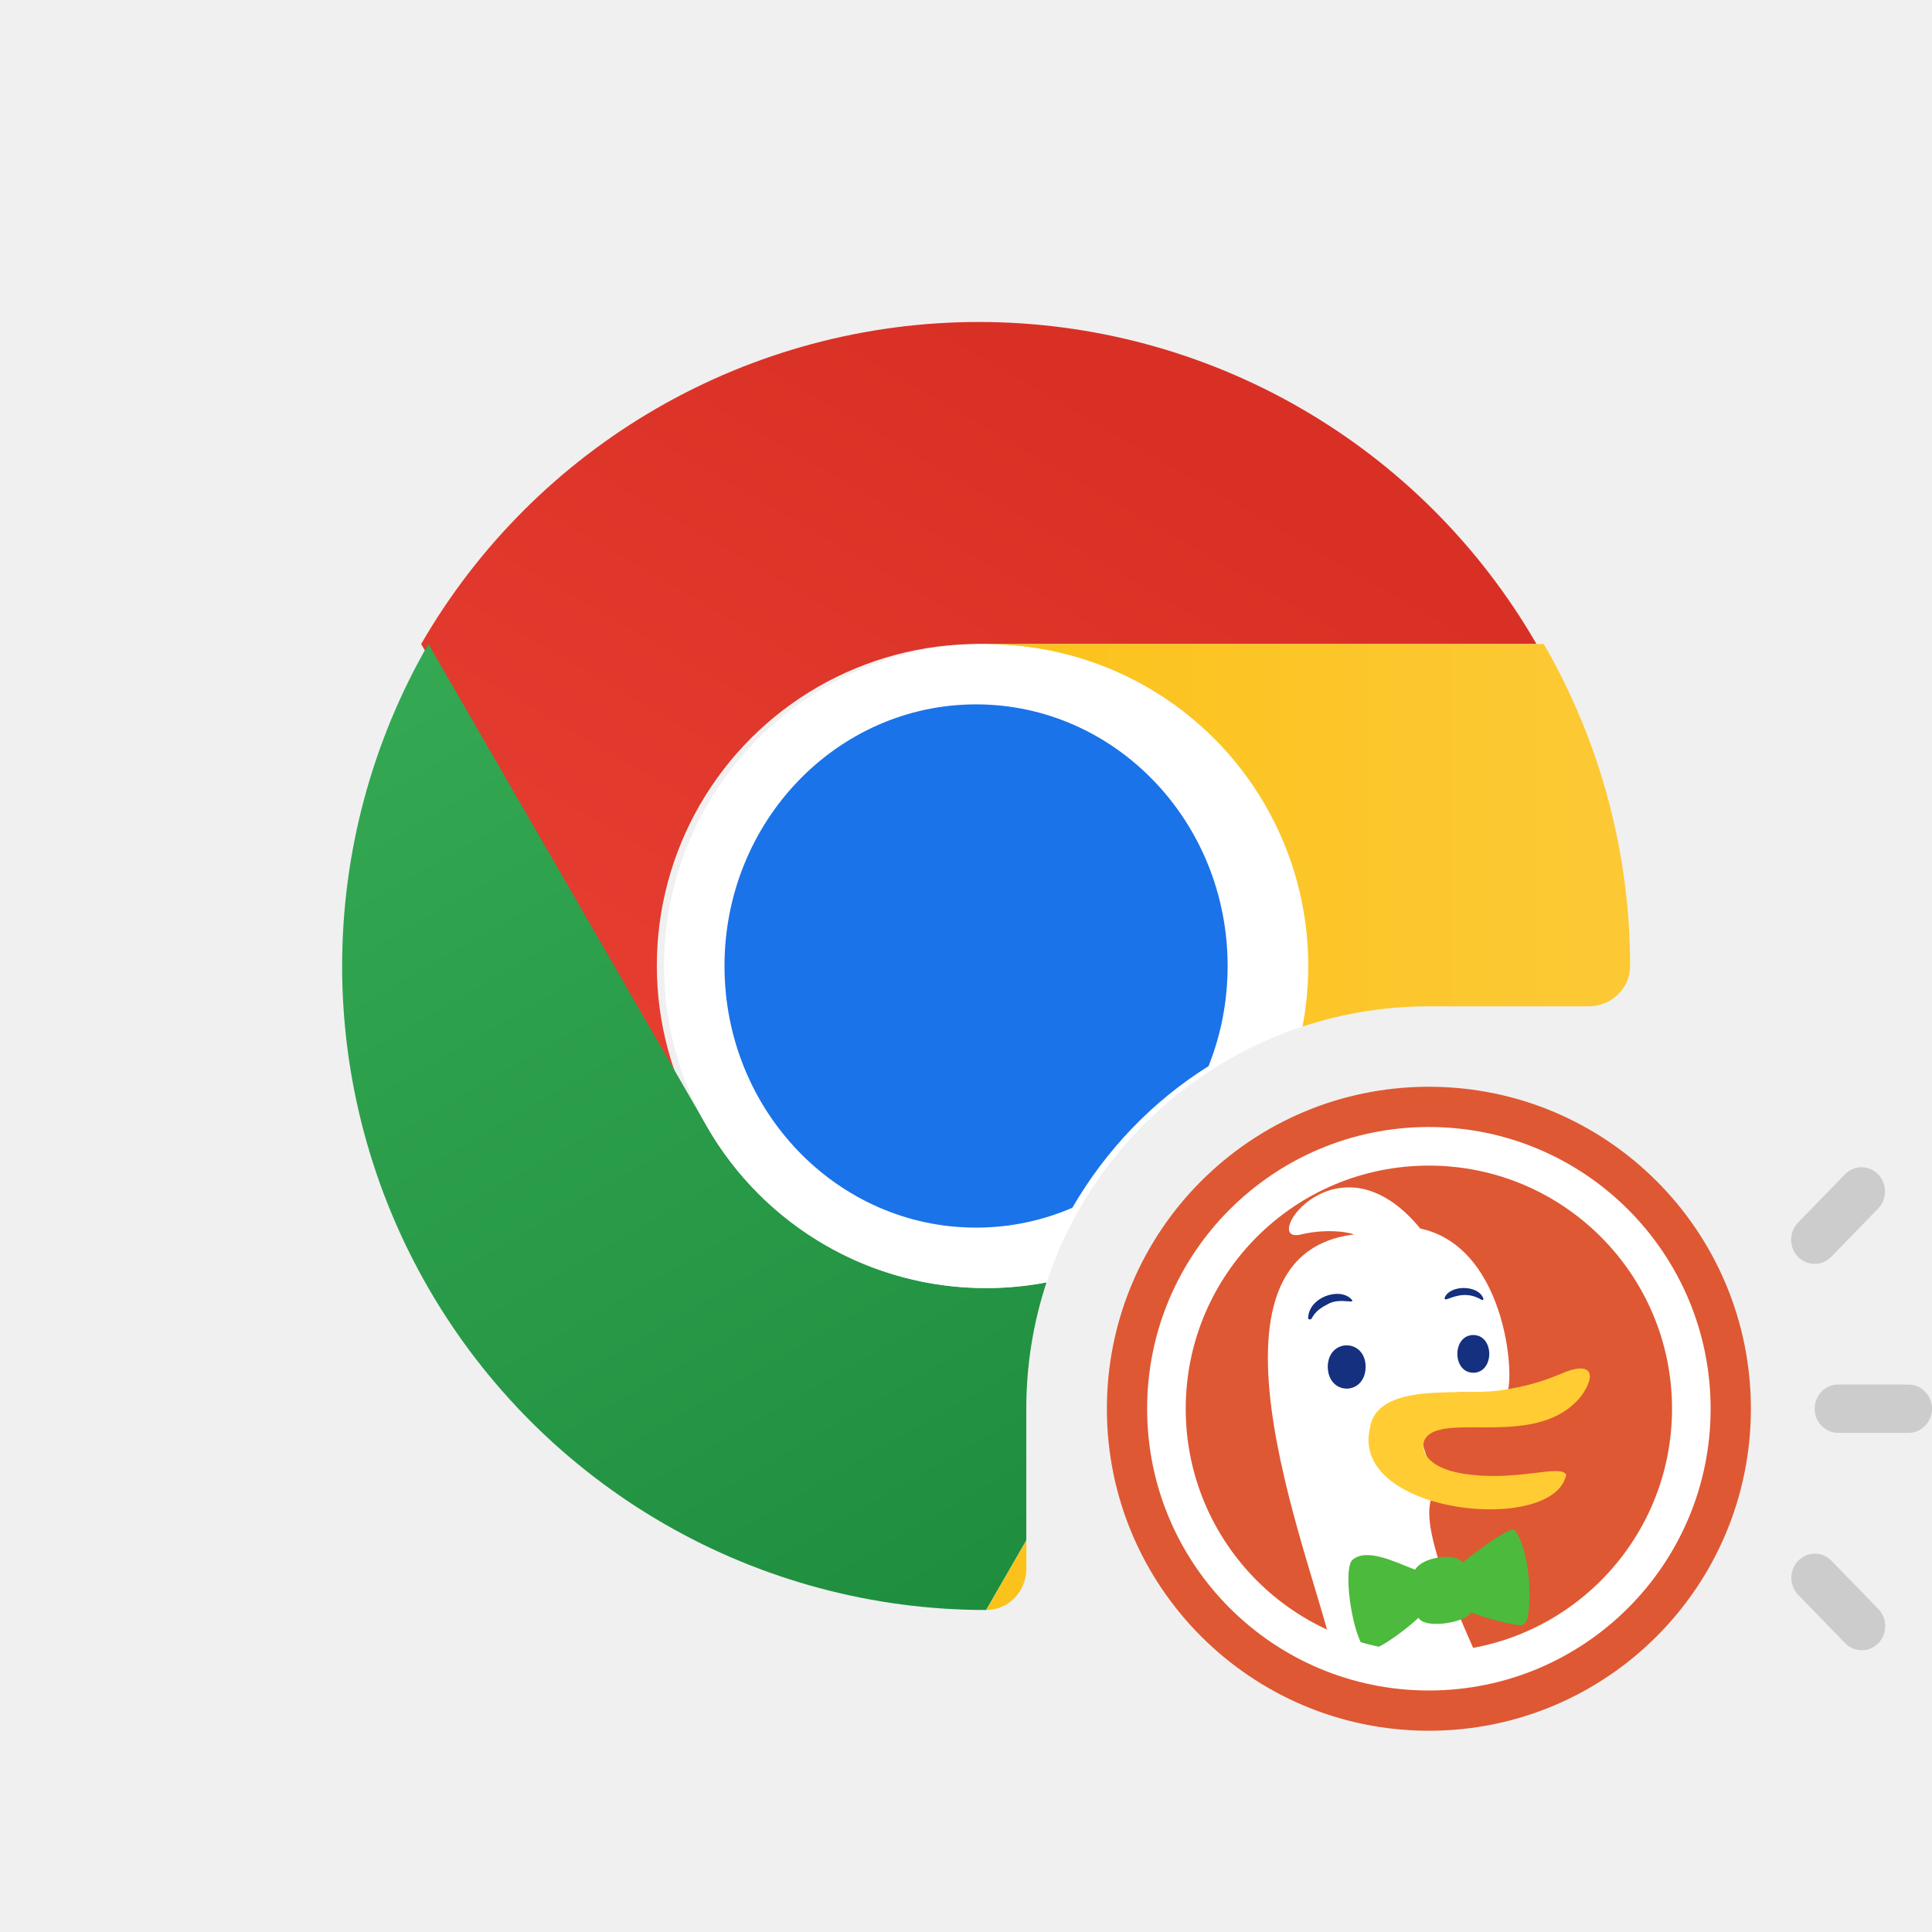
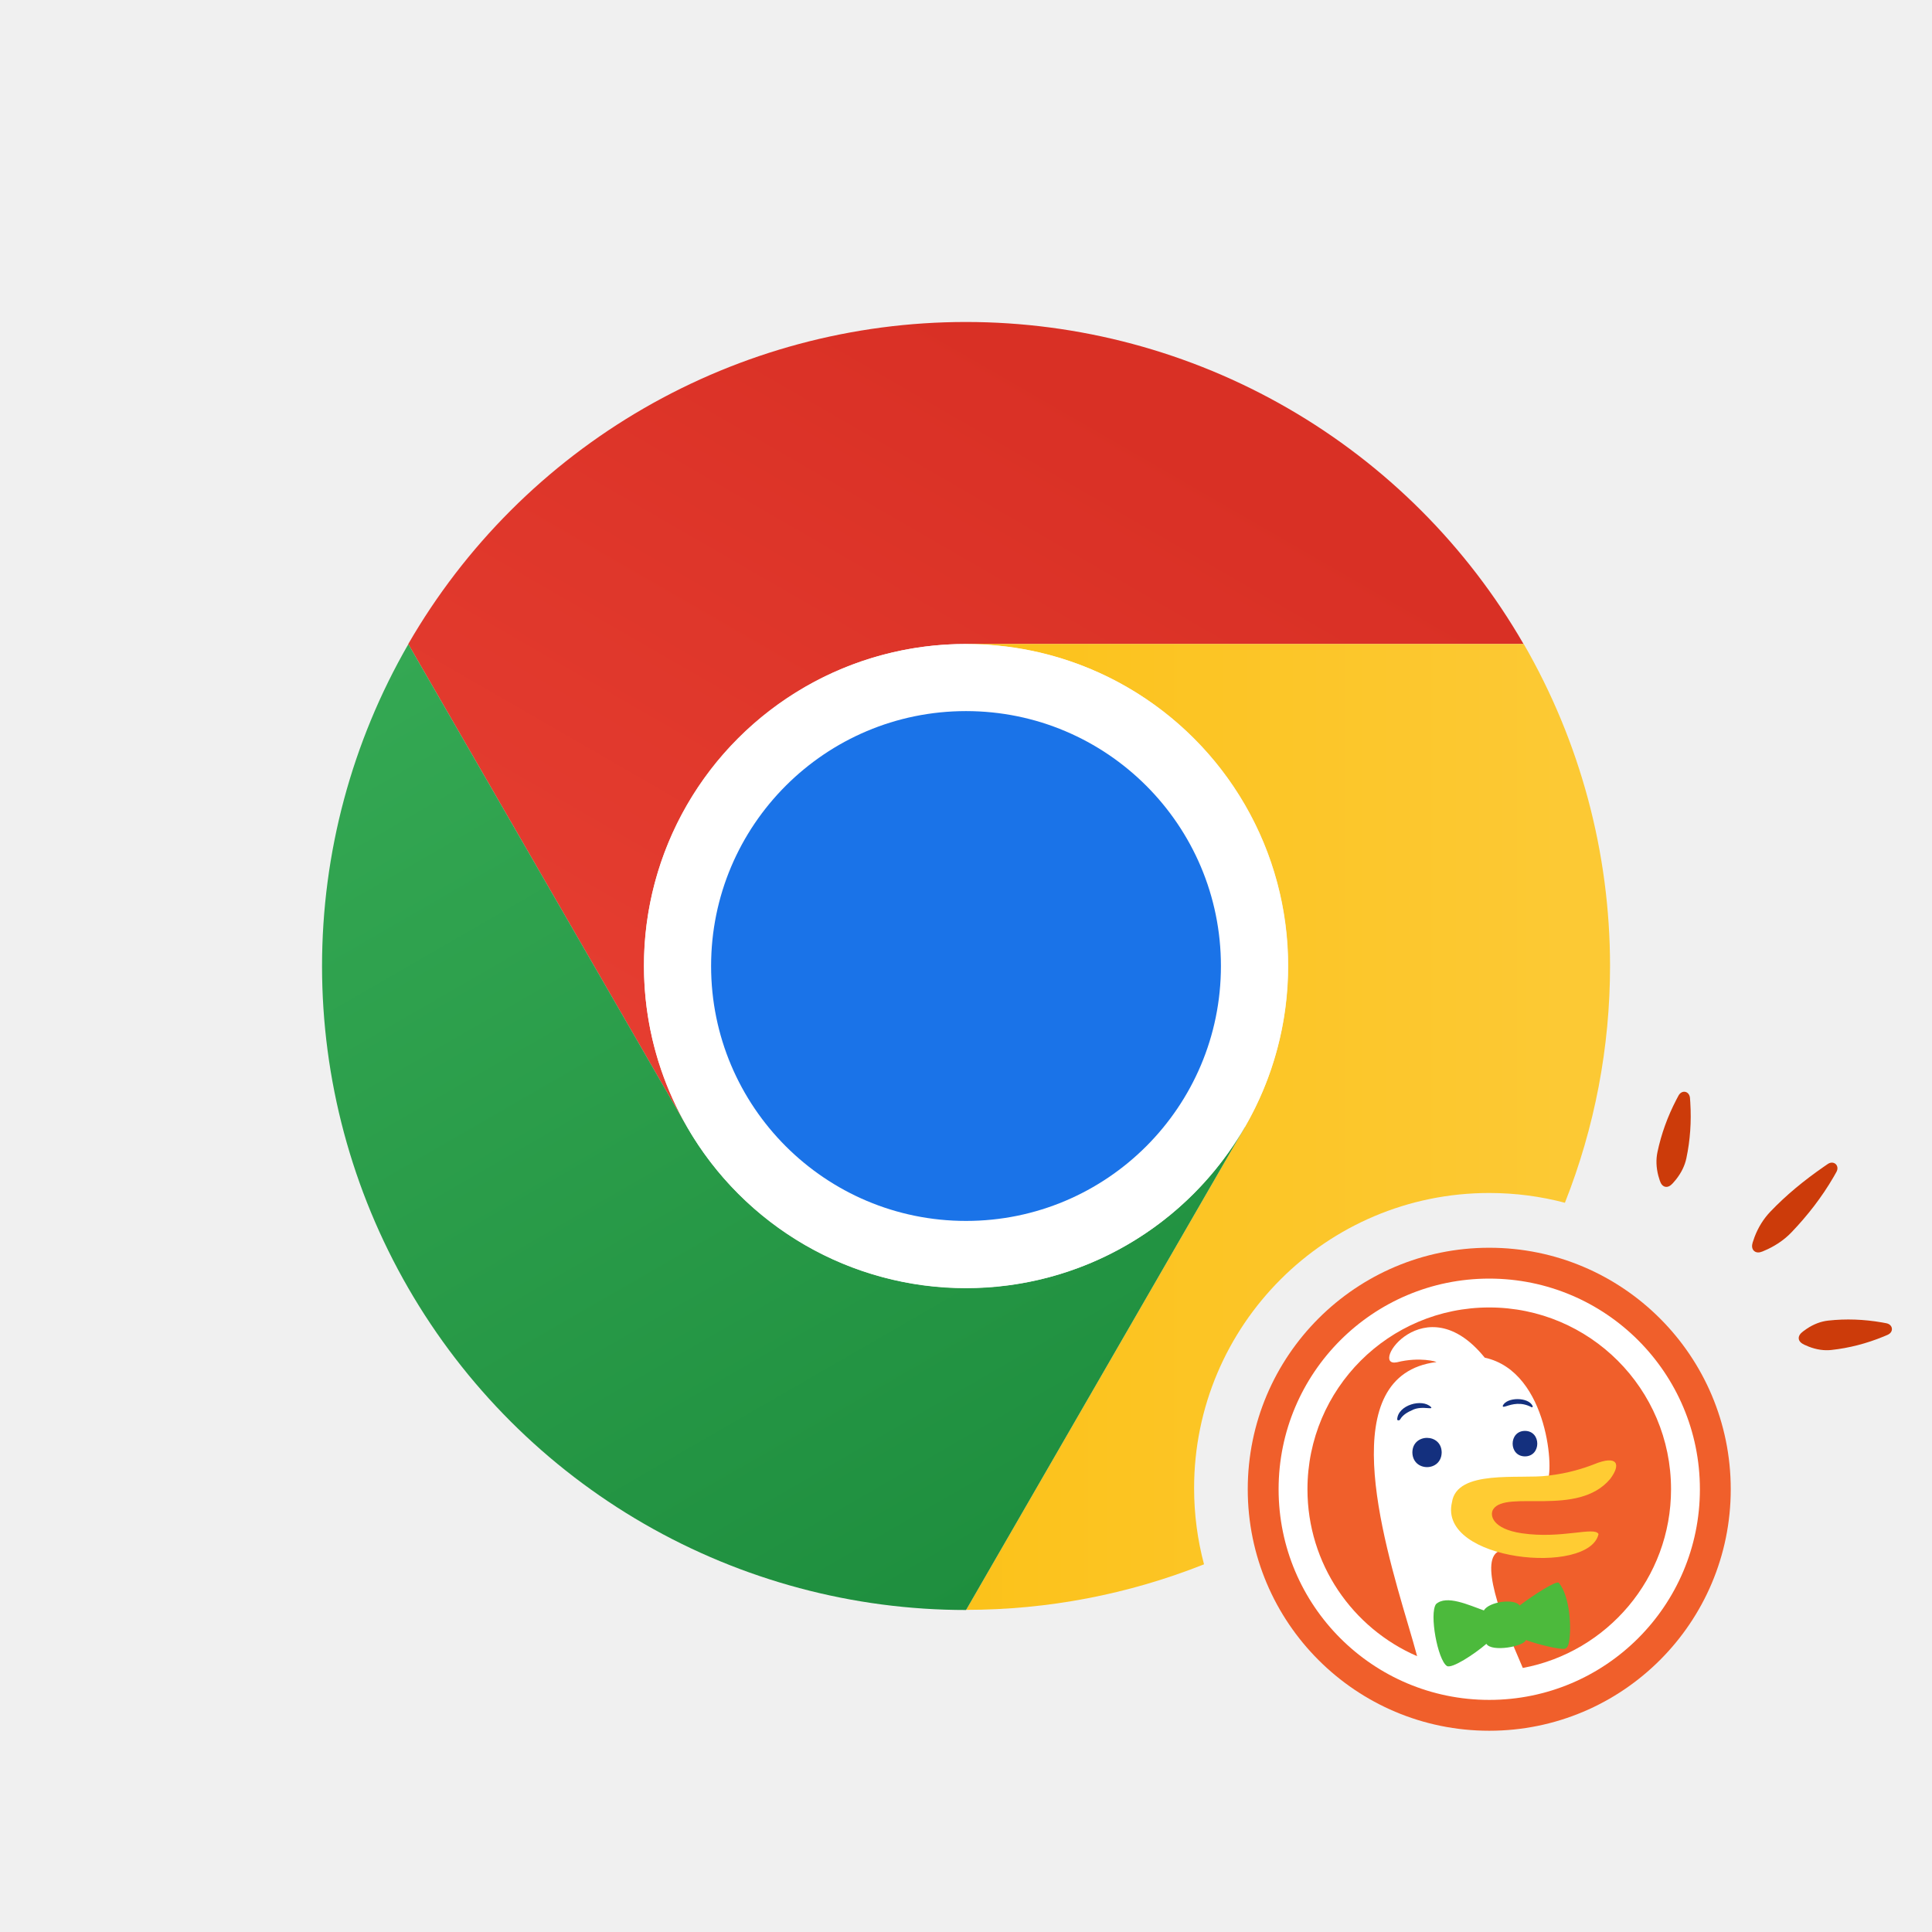
<svg xmlns="http://www.w3.org/2000/svg" width="96" height="96" viewBox="0 0 96 96" fill="none">
-   <path d="M48.637 31.999L76.346 31.999C73.538 27.134 69.499 23.094 64.634 20.286C59.77 17.477 54.252 15.999 48.635 15.999C43.018 15.999 37.5 17.479 32.636 20.288C27.773 23.097 23.734 27.138 20.927 32.003L34.781 55.999L34.793 55.996C33.384 53.566 32.64 50.807 32.637 47.997C32.634 45.188 33.372 42.427 34.775 39.994C36.179 37.56 38.2 35.54 40.633 34.136C43.067 32.733 45.828 31.995 48.637 31.999Z" fill="url(#paint0_linear_5928_6994)" />
-   <path d="M21.288 32L35.142 56C36.543 58.435 38.562 60.458 40.994 61.864C43.426 63.27 46.186 64.01 48.996 64.009C50.008 64.008 51.014 63.912 52 63.723C51.349 65.697 50.996 67.806 50.996 69.999V76.541L49 80C43.383 80.002 37.865 78.524 33 75.716C28.136 72.908 24.096 68.868 21.287 64.003C18.478 59.138 17 53.619 17 48.002C17 42.384 18.479 36.865 21.288 32Z" fill="url(#paint1_linear_5928_6994)" />
-   <path d="M52.007 63.718C51.033 63.903 50.028 64 49 64C40.163 64 33 56.837 33 48C33 39.163 40.163 32 49 32C57.837 32 65 39.163 65 48C65 49.028 64.903 50.033 64.718 51.007C58.725 52.987 53.987 57.725 52.007 63.718Z" fill="white" />
-   <path d="M53.285 60.013C51.812 60.649 50.195 61 48.5 61C41.596 61 36 55.18 36 48C36 40.82 41.596 35 48.5 35C55.404 35 61 40.82 61 48C61 49.763 60.663 51.444 60.051 52.977C57.28 54.71 54.952 57.132 53.285 60.013Z" fill="#1A73E8" />
-   <path d="M51 76.545L49.006 80C50.128 80 51 79.064 51 77.942V76.545Z" fill="url(#paint2_linear_5928_6994)" />
-   <path d="M78.932 50.004C80.059 50.004 81 49.127 81 48C80.999 42.382 79.519 36.864 76.71 32L49.003 32L49 32.012C51.809 32.007 54.57 32.742 57.005 34.144C59.439 35.547 61.461 37.566 62.866 39.998C64.272 42.431 65.011 45.191 65.01 48.001C65.009 49.015 64.912 50.022 64.723 51.009C66.697 50.357 68.806 50.004 70.999 50.004H78.932Z" fill="url(#paint3_linear_5928_6994)" />
-   <path d="M92.501 58C92.799 58 93.096 58.12 93.324 58.354C93.778 58.822 93.778 59.584 93.324 60.052L90.991 62.451C90.536 62.919 89.796 62.919 89.341 62.451C88.886 61.983 88.886 61.221 89.341 60.754L91.674 58.354C91.901 58.12 92.198 58 92.496 58H92.501Z" fill="#CCCCCC" />
-   <path d="M91.335 68.798H94.834C95.475 68.798 96 69.338 96 69.998C96 70.658 95.475 71.198 94.834 71.198H91.335C90.694 71.198 90.169 70.658 90.169 69.998C90.169 69.338 90.694 68.798 91.335 68.798Z" fill="#CCCCCC" />
-   <path d="M89.353 77.552C89.58 77.318 89.878 77.198 90.175 77.198H90.181C90.478 77.198 90.776 77.318 91.003 77.552L93.335 79.951C93.79 80.419 93.79 81.181 93.335 81.649C92.881 82.117 92.14 82.117 91.685 81.649L89.353 79.249C88.898 78.781 88.898 78.02 89.353 77.552Z" fill="#CCCCCC" />
-   <path d="M55 70C55 61.163 62.163 54 71 54C79.837 54 87 61.163 87 70C87 78.837 79.837 86 71 86C62.163 86 55 78.837 55 70Z" fill="#DE5833" />
-   <path d="M74.817 69.317C74.717 69.38 74.394 69.344 73.968 69.296C70.194 68.646 69.826 70.757 71.644 73.971C69.998 74.452 71.94 79.107 73.523 82.602C71.791 83.204 68.603 83.074 67.128 82.541C67.126 82.533 67.123 82.525 67.121 82.517C66.797 82.4 66.395 82.401 66.208 82.15C65.7 78.73 58.623 62.41 67.27 61.341C67.324 61.325 66.153 60.968 64.576 61.355C62.604 61.742 66.491 56.093 70.574 61.045C75.011 61.996 75.329 68.998 74.818 69.317L74.817 69.317Z" fill="white" />
-   <path d="M75.933 80.223C75.891 80.519 75.797 80.717 75.629 80.745C75.312 80.797 73.891 80.444 73.084 80.111C72.992 80.569 70.828 81.003 70.485 80.387C69.699 81.125 68.195 82.194 67.88 81.97C67.278 81.542 66.711 78.244 67.164 77.547C67.853 76.867 69.301 77.607 70.317 77.998C70.662 77.365 72.33 77.125 72.676 77.644C73.588 76.891 75.111 75.829 75.259 76.023C76 76.992 76.094 79.295 75.933 80.223Z" fill="#4CBA3C" />
-   <path fill-rule="evenodd" clip-rule="evenodd" d="M68.061 71.012C68.375 68.614 72.582 69.364 74.463 69.095C75.834 68.924 76.852 68.561 77.529 68.277C79.085 67.589 79.35 68.272 78.589 69.344C76.441 72.086 71.664 70.09 70.808 71.508C70.558 71.928 70.752 72.917 72.717 73.228C75.372 73.649 77.553 72.722 77.823 73.282C77.217 76.275 67.136 75.256 68.06 71.013L68.061 71.012Z" fill="#FFCC33" />
-   <path d="M73.7 64.501C73.431 63.835 72.051 63.84 71.787 64.475C71.763 64.606 71.859 64.572 72.043 64.506C72.363 64.39 72.951 64.178 73.629 64.593C73.682 64.619 73.734 64.556 73.7 64.501Z" fill="#14307E" />
-   <path d="M66.956 64.66C66.7 64.639 66.284 64.605 65.94 64.824C65.436 65.07 65.273 65.334 65.175 65.516C65.139 65.583 65 65.576 65 65.497C65.034 64.438 66.603 63.927 67.174 64.585C67.243 64.684 67.141 64.676 66.956 64.66Z" fill="#14307E" />
-   <path d="M73.208 68.211C72.152 68.205 72.152 66.342 73.208 66.336C74.264 66.342 74.264 68.205 73.208 68.211Z" fill="#14307E" />
-   <path d="M67.858 67.922C67.837 69.359 65.997 69.359 65.976 67.922C65.982 66.492 67.852 66.493 67.858 67.922Z" fill="#14307E" />
-   <path fill-rule="evenodd" clip-rule="evenodd" d="M71 57.918C64.327 57.918 58.918 63.327 58.918 70C58.918 76.673 64.327 82.082 71 82.082C77.673 82.082 83.082 76.673 83.082 70C83.082 63.327 77.673 57.918 71 57.918ZM57 70C57 62.268 63.268 56 71 56C78.732 56 85 62.268 85 70C85 77.732 78.732 84 71 84C63.268 84 57 77.732 57 70Z" fill="white" />
+   <path d="M47.995 31.999L75.703 31.999C72.896 27.134 68.857 23.094 63.992 20.286C59.128 17.477 53.61 15.999 47.993 15.999C42.376 15.999 36.858 17.479 31.994 20.288C27.13 23.097 23.092 27.138 20.285 32.003L34.139 55.999L34.151 55.996C32.742 53.566 31.998 50.807 31.995 47.997C31.992 45.188 32.73 42.427 34.133 39.994C35.537 37.56 37.558 35.54 39.991 34.136C42.425 32.733 45.186 31.995 47.995 31.999Z" fill="url(#paint0_linear_12697_79597)" />
+   <path d="M75.712 31.997C78.522 36.861 80.001 42.378 80.002 47.995C80.003 52.039 79.237 56.031 77.76 59.765C76.561 59.448 75.3 59.279 74.001 59.279C65.901 59.279 59.334 65.845 59.334 73.945C59.334 75.254 59.506 76.523 59.827 77.73C56.078 79.22 52.068 79.993 48.006 79.993L61.86 55.997C63.267 53.566 64.01 50.806 64.011 47.997C64.012 45.188 63.273 42.427 61.867 39.995C60.462 37.562 58.44 35.543 56.005 34.141C53.571 32.739 50.809 32.004 48 32.009L48.003 31.997H75.712Z" fill="url(#paint1_linear_12697_79597)" />
+   <path d="M34.145 56.004L20.29 32.008C17.481 36.872 16.002 42.39 16.002 48.007C16.002 53.624 17.48 59.142 20.289 64.006C23.098 68.87 27.138 72.909 32.003 75.716C36.868 78.524 42.386 80.001 48.003 80L61.857 56.004L61.848 55.995C60.448 58.43 58.431 60.454 55.999 61.861C53.568 63.269 50.809 64.01 47.999 64.011C45.19 64.012 42.43 63.272 39.997 61.867C37.565 60.461 35.546 58.439 34.145 56.004Z" fill="url(#paint2_linear_12697_79597)" />
+   <path d="M48 64C56.837 64 64 56.837 64 48C64 39.163 56.837 32 48 32C39.163 32 32 39.163 32 48C32 56.837 39.163 64 48 64Z" fill="white" />
+   <path d="M48.001 60.667C54.996 60.667 60.667 54.996 60.667 48.001C60.667 41.005 54.996 35.334 48.001 35.334C41.005 35.334 35.334 41.005 35.334 48.001C35.334 54.996 41.005 60.667 48.001 60.667Z" fill="#1A73E8" />
+   <path d="M90.846 65.619C91.722 65.523 92.612 65.554 93.515 65.711C93.586 65.724 93.657 65.737 93.729 65.751C93.797 65.764 93.863 65.792 93.915 65.838C93.967 65.885 94 65.947 94.007 66.013C94.015 66.079 93.996 66.146 93.955 66.203C93.914 66.259 93.855 66.3 93.792 66.328C93.725 66.357 93.658 66.385 93.592 66.413C92.743 66.761 91.881 66.983 91.005 67.079C90.639 67.119 90.263 67.064 89.876 66.914C89.803 66.886 89.73 66.854 89.656 66.819C89.587 66.786 89.521 66.747 89.47 66.696C89.418 66.644 89.386 66.584 89.379 66.518C89.371 66.453 89.39 66.386 89.429 66.325C89.468 66.263 89.525 66.211 89.584 66.164C89.649 66.114 89.714 66.067 89.779 66.024C90.124 65.794 90.48 65.659 90.846 65.619Z" fill="#CC3B0A" />
+   <path d="M91.023 57.77C91.094 57.77 91.162 57.795 91.213 57.841C91.263 57.887 91.294 57.952 91.301 58.023C91.307 58.094 91.288 58.165 91.254 58.227C91.209 58.309 91.164 58.389 91.117 58.47C90.526 59.49 89.81 60.404 89.026 61.225C88.698 61.569 88.305 61.847 87.844 62.068C87.757 62.109 87.668 62.148 87.575 62.186C87.504 62.215 87.428 62.235 87.353 62.233C87.277 62.23 87.208 62.204 87.157 62.157C87.105 62.11 87.073 62.044 87.063 61.969C87.053 61.894 87.066 61.816 87.088 61.743C87.118 61.647 87.149 61.553 87.184 61.462C87.369 60.978 87.632 60.56 87.963 60.212C88.758 59.378 89.642 58.657 90.597 57.993C90.673 57.94 90.748 57.888 90.825 57.836C90.883 57.797 90.952 57.771 91.023 57.77Z" fill="#CC3B0A" />
+   <path d="M83.546 54.287C83.607 54.252 83.675 54.24 83.741 54.254C83.806 54.267 83.864 54.306 83.905 54.363C83.947 54.42 83.968 54.489 83.974 54.558C83.98 54.633 83.985 54.708 83.99 54.783C84.049 55.73 83.985 56.652 83.796 57.547C83.717 57.922 83.544 58.276 83.278 58.611C83.228 58.674 83.174 58.736 83.118 58.798C83.066 58.853 83.009 58.905 82.944 58.939C82.879 58.972 82.81 58.984 82.745 58.97C82.679 58.956 82.621 58.917 82.575 58.861C82.529 58.804 82.499 58.733 82.474 58.661C82.447 58.582 82.422 58.504 82.402 58.426C82.294 58.012 82.28 57.618 82.359 57.243C82.548 56.348 82.861 55.479 83.299 54.637C83.334 54.57 83.369 54.504 83.405 54.438C83.439 54.377 83.485 54.322 83.546 54.287Z" fill="#CC3B0A" />
+   <path d="M62 74C62 67.373 67.373 62 74 62C80.627 62 86 67.373 86 74C86 80.627 80.627 86 74 86C67.373 86 62 80.627 62 74Z" fill="#F05F2B" />
+   <path fill-rule="evenodd" clip-rule="evenodd" d="M74 63.533C68.219 63.533 63.533 68.219 63.533 74C63.533 79.781 68.219 84.467 74 84.467C79.781 84.467 84.467 79.781 84.467 74C84.467 68.219 79.781 63.533 74 63.533ZM64.967 74C64.967 69.011 69.011 64.967 74 64.967C78.989 64.967 83.033 69.011 83.033 74C83.033 78.419 79.859 82.097 75.667 82.88C74.578 80.378 73.442 77.382 74.553 77.051C73.231 74.666 73.498 73.1 76.243 73.583L76.247 73.583C76.555 73.618 76.788 73.645 76.861 73.598C77.233 73.362 77.002 68.167 73.775 67.461C70.805 63.787 67.978 67.978 69.412 67.691C70.559 67.404 71.411 67.669 71.371 67.68C66.305 68.319 68.661 76.301 69.961 80.707C70.14 81.313 70.299 81.852 70.416 82.294C67.21 80.907 64.967 77.715 64.967 74Z" fill="white" />
+   <path d="M77.967 81.567C77.935 81.773 77.864 81.91 77.738 81.929C77.499 81.966 76.427 81.721 75.818 81.489C75.749 81.808 74.117 82.109 73.858 81.681C73.266 82.193 72.131 82.936 71.894 82.781C71.44 82.483 71.012 80.192 71.354 79.708C71.874 79.236 72.966 79.75 73.732 80.021C73.992 79.582 75.25 79.415 75.511 79.776C76.199 79.253 77.347 78.515 77.459 78.65C78.017 79.323 78.088 80.923 77.967 81.567L77.967 81.567Z" fill="#4CBA3C" />
+   <path fill-rule="evenodd" clip-rule="evenodd" d="M72.147 74.652C72.381 72.991 75.52 73.511 76.923 73.324C77.946 73.205 78.705 72.954 79.211 72.757C80.372 72.281 80.569 72.754 80.002 73.496C78.399 75.396 74.835 74.013 74.197 74.996C74.01 75.287 74.154 75.972 75.621 76.188C77.601 76.479 79.229 75.837 79.43 76.225C78.978 78.299 71.457 77.593 72.146 74.653L72.147 74.652Z" fill="#FFCC33" />
+   <path d="M76.154 69.86C75.947 69.41 74.879 69.413 74.675 69.842C74.657 69.931 74.731 69.908 74.873 69.863C75.121 69.785 75.576 69.642 76.1 69.922C76.141 69.94 76.181 69.897 76.154 69.86Z" fill="#14307E" />
+   <path d="M70.939 69.968C70.74 69.954 70.419 69.93 70.153 70.078C69.763 70.244 69.637 70.423 69.561 70.546C69.534 70.591 69.426 70.586 69.426 70.533C69.452 69.817 70.666 69.472 71.107 69.917C71.16 69.984 71.082 69.978 70.939 69.968Z" fill="#14307E" />
+   <path d="M75.774 72.367C74.958 72.363 74.958 71.104 75.774 71.1C76.591 71.104 76.591 72.363 75.774 72.367Z" fill="#14307E" />
+   <path d="M71.636 72.172C71.62 73.143 70.197 73.143 70.18 72.172C70.185 71.205 71.632 71.206 71.636 72.172Z" fill="#14307E" />
  <defs>
-     <linearGradient id="paint0_linear_5928_6994" x1="72.889" y1="30.002" x2="45.18" y2="77.996" gradientUnits="userSpaceOnUse">
+     <linearGradient id="paint0_linear_12697_79597" x1="72.247" y1="30.002" x2="44.538" y2="77.996" gradientUnits="userSpaceOnUse">
      <stop stop-color="#D93025" />
      <stop offset="1" stop-color="#EA4335" />
    </linearGradient>
-     <linearGradient id="paint1_linear_5928_6994" x1="52.46" y1="78.002" x2="24.743" y2="30.005" gradientUnits="userSpaceOnUse">
+     <linearGradient id="paint1_linear_12697_79597" x1="77.528" y1="35.999" x2="22.11" y2="35.999" gradientUnits="userSpaceOnUse">
+       <stop stop-color="#FCC934" />
+       <stop offset="1" stop-color="#FBBC04" />
+     </linearGradient>
+     <linearGradient id="paint2_linear_12697_79597" x1="51.464" y1="78.002" x2="23.755" y2="30.008" gradientUnits="userSpaceOnUse">
      <stop stop-color="#1E8E3E" />
      <stop offset="1" stop-color="#34A853" />
    </linearGradient>
-     <linearGradient id="paint2_linear_5928_6994" x1="78.526" y1="36.003" x2="23.111" y2="36.002" gradientUnits="userSpaceOnUse">
-       <stop stop-color="#FCC934" />
-       <stop offset="1" stop-color="#FBBC04" />
-     </linearGradient>
-     <linearGradient id="paint3_linear_5928_6994" x1="78.526" y1="36.003" x2="23.111" y2="36.002" gradientUnits="userSpaceOnUse">
-       <stop stop-color="#FCC934" />
-       <stop offset="1" stop-color="#FBBC04" />
-     </linearGradient>
  </defs>
</svg>
